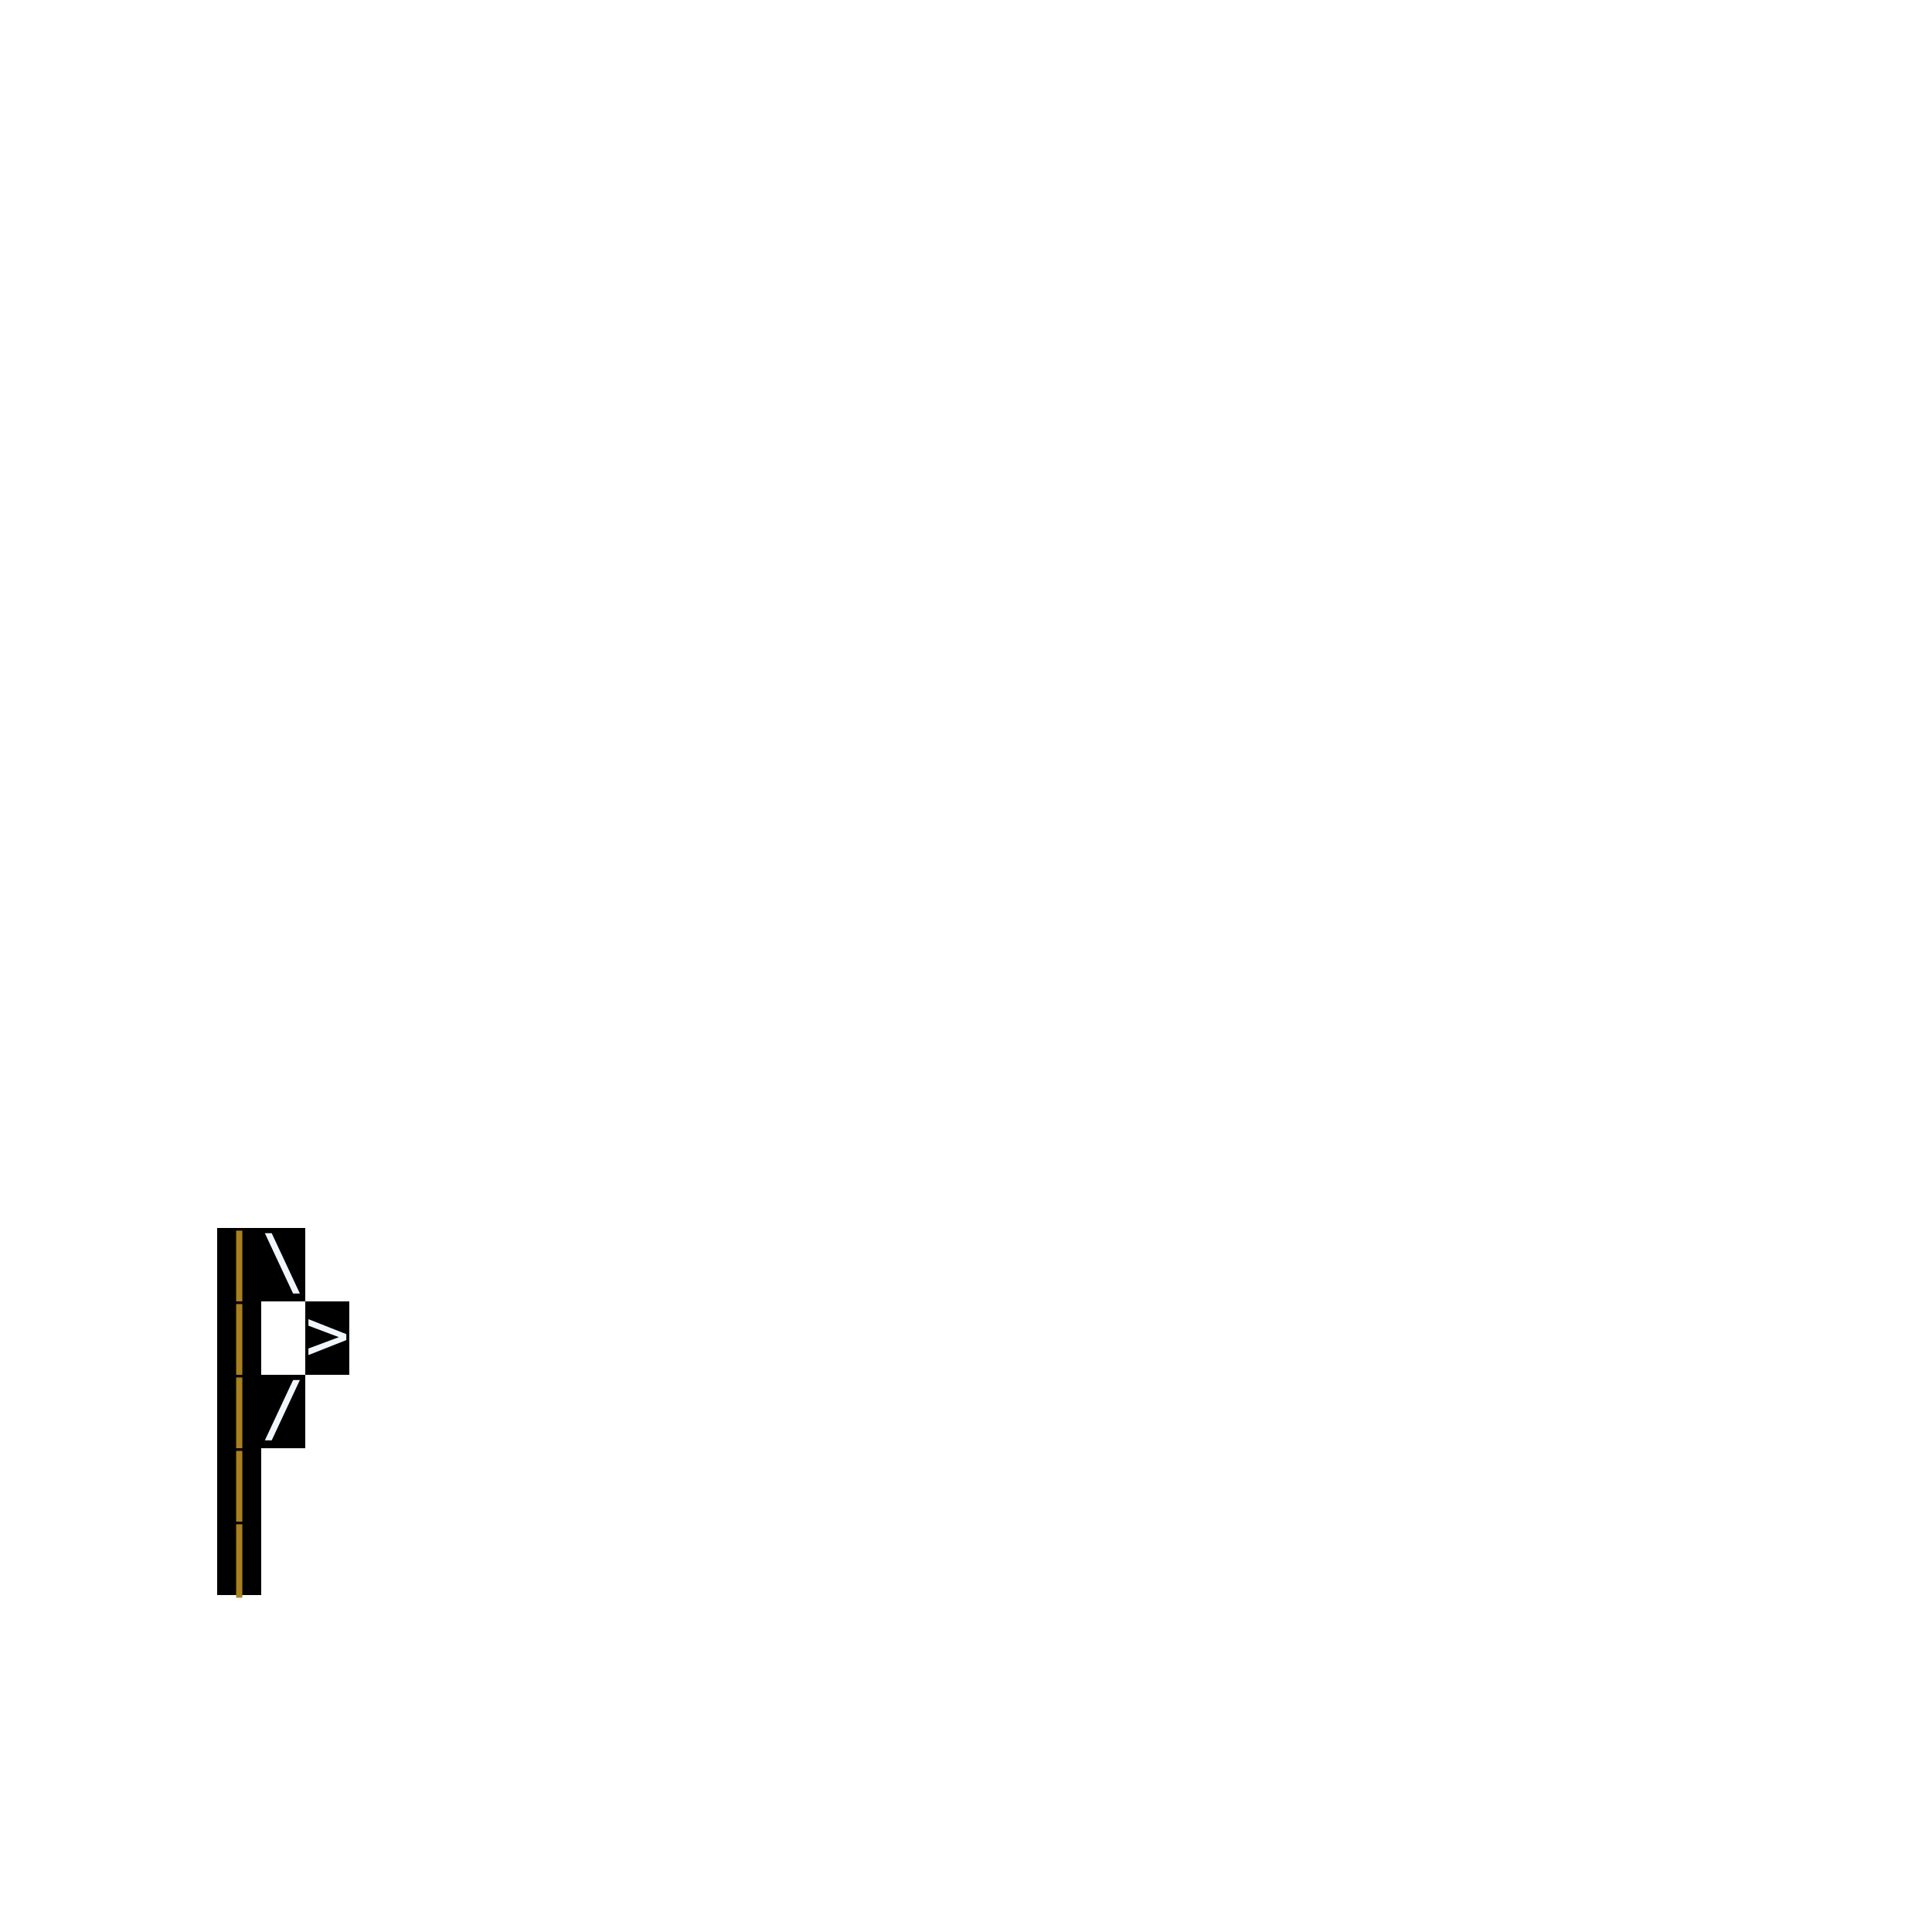
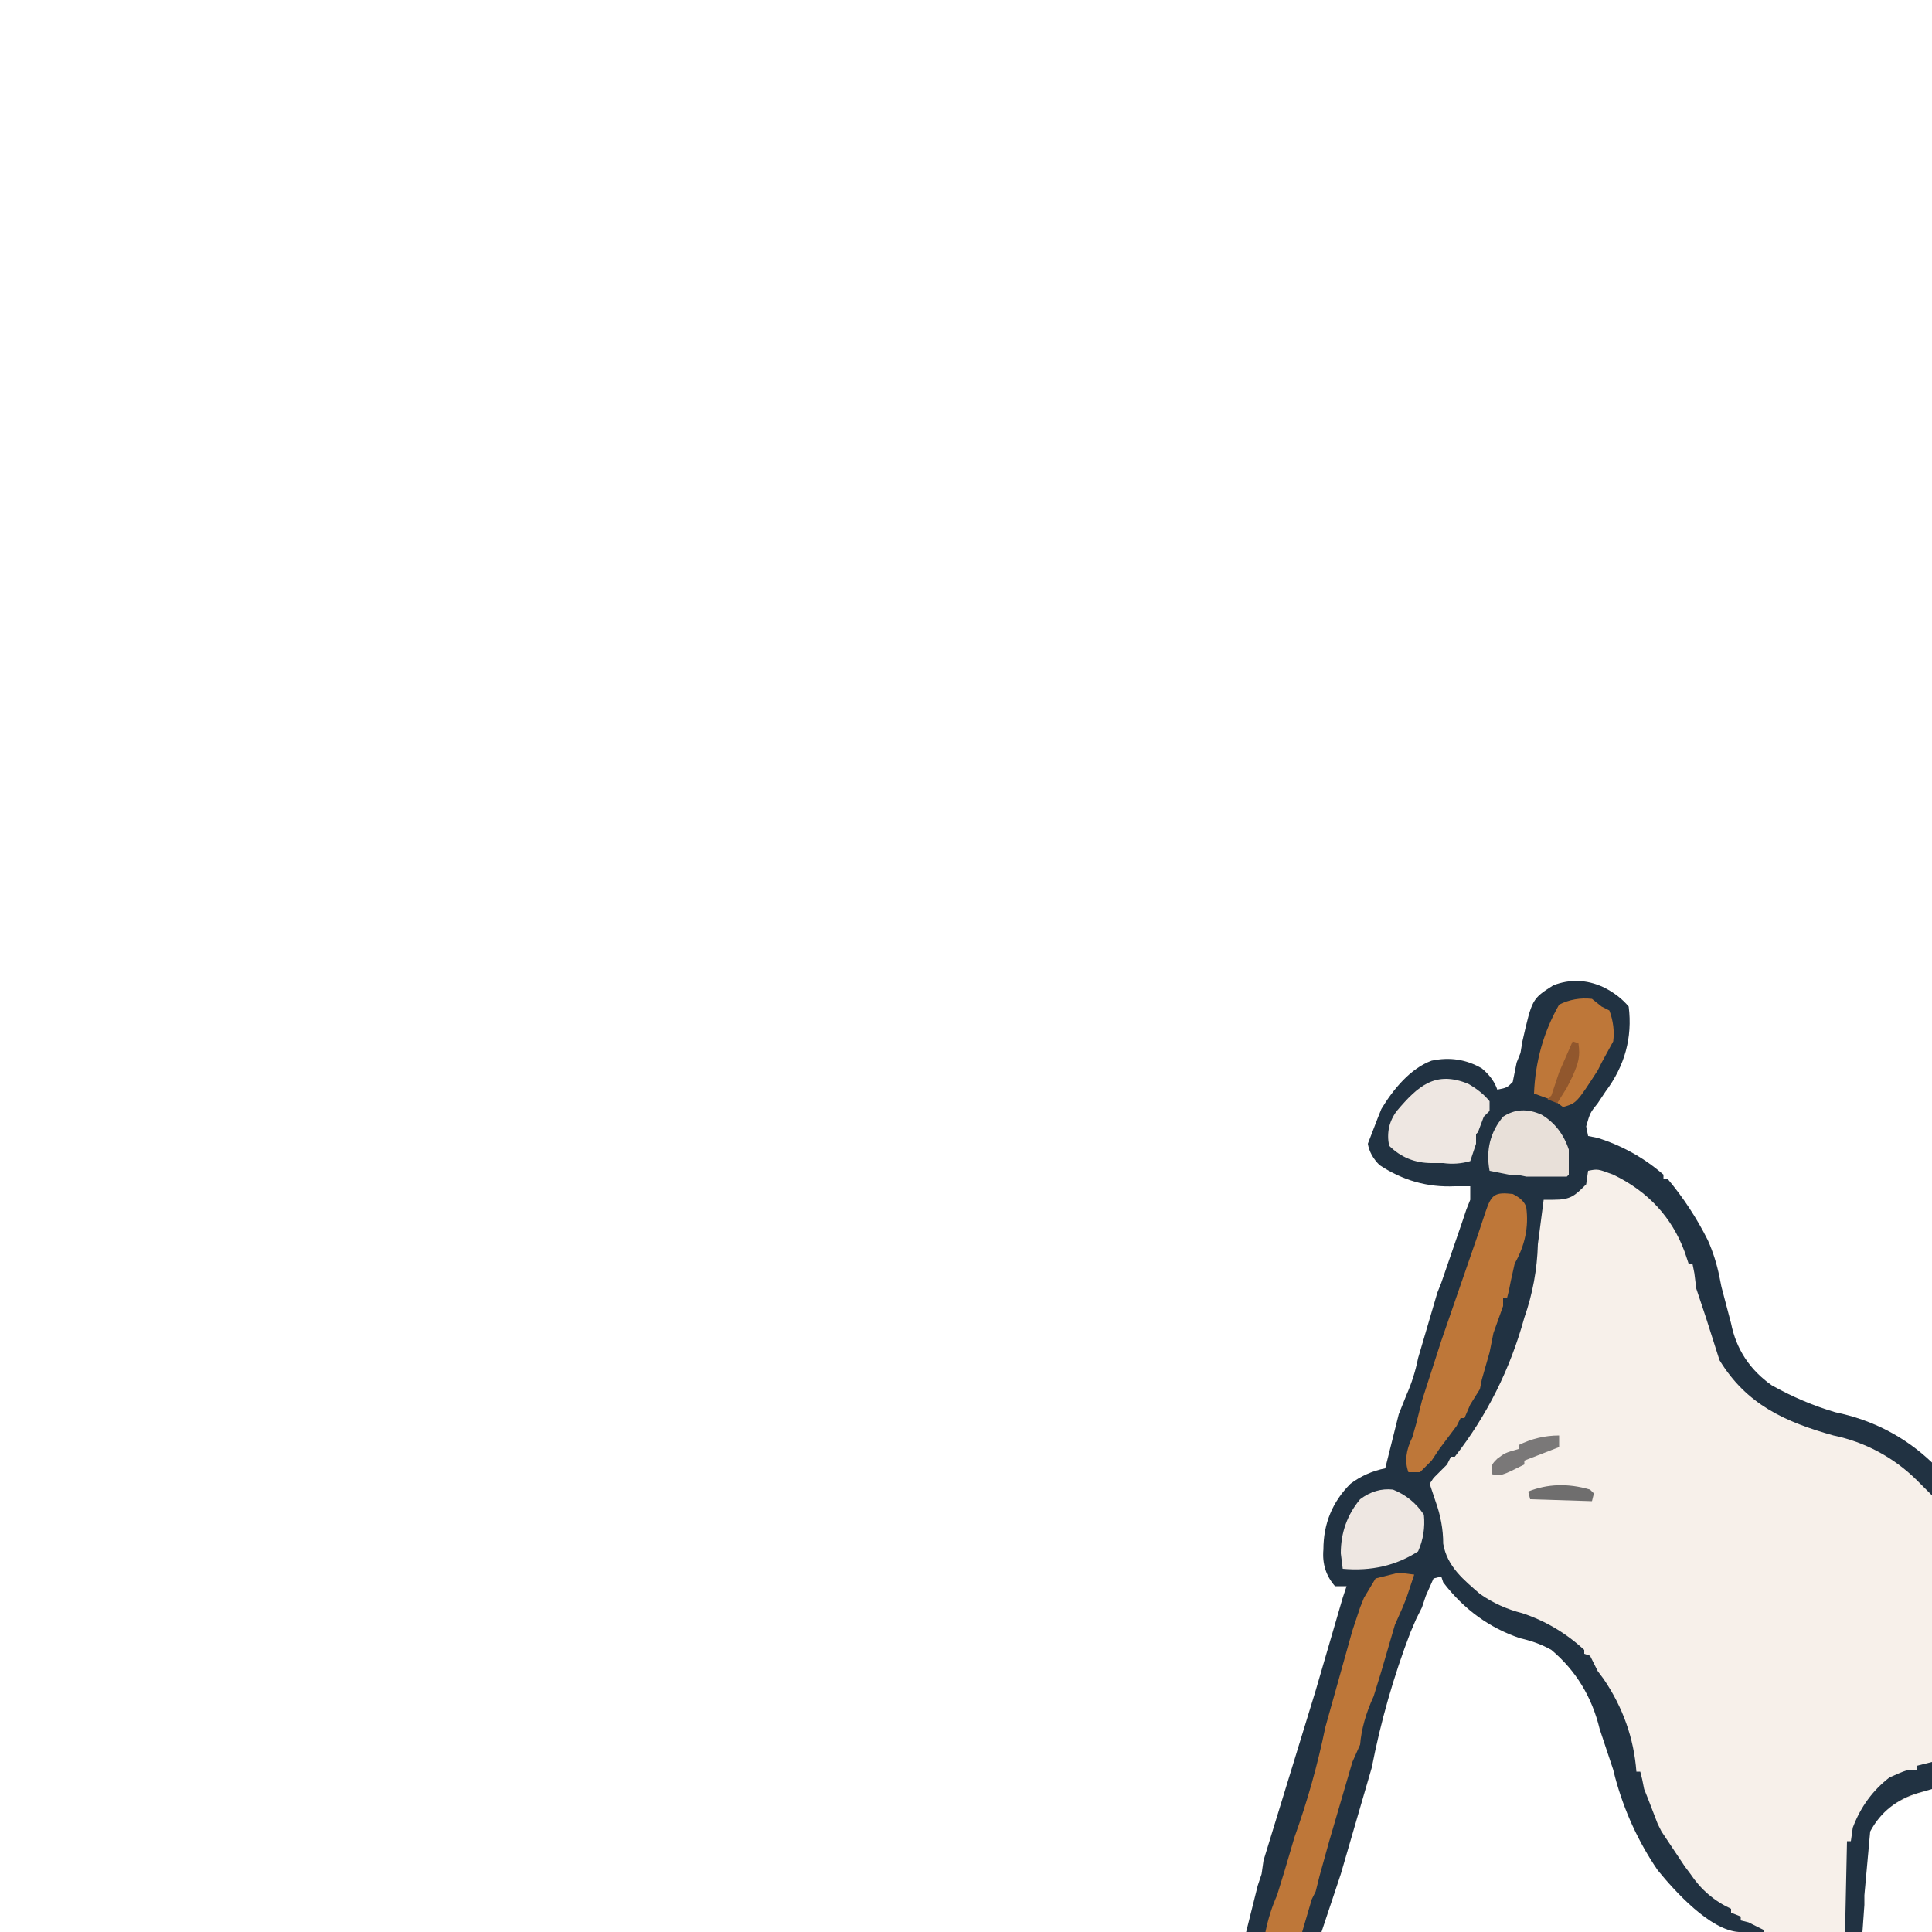
<svg xmlns="http://www.w3.org/2000/svg" viewBox="0 0 1000 1000">
-   <rect x="112.4" y="635.6" width="22.8" height="38" class="s" />
-   <rect x="135.2" y="635.6" width="22.8" height="38" class="s" />
-   <text y="666.0" font-family="monospace" font-size="38" xml:space="preserve">
-     <tspan x="112.4" fill="#a8801f">|</tspan>
-     <tspan x="135.2" fill="#f0f6fc">\</tspan>
-   </text>
-   <rect x="112.4" y="673.6" width="22.8" height="38" class="s" />
-   <rect x="158.0" y="673.6" width="22.8" height="38" class="s" />
-   <text y="704.0" font-family="monospace" font-size="38" xml:space="preserve">
-     <tspan x="112.4" fill="#a8801f">|</tspan>
-     <tspan x="158.0" fill="#f0f6fc">&gt;</tspan>
-   </text>
-   <rect x="112.4" y="711.6" width="22.8" height="38" class="s" />
-   <rect x="135.2" y="711.6" width="22.8" height="38" class="s" />
-   <text y="742.0" font-family="monospace" font-size="38" xml:space="preserve">
-     <tspan x="112.4" fill="#a8801f">|</tspan>
-     <tspan x="135.2" fill="#f0f6fc">/</tspan>
-   </text>
-   <rect x="112.4" y="749.6" width="22.8" height="38" class="s" />
-   <text y="780.0" font-family="monospace" font-size="38" xml:space="preserve">
-     <tspan x="112.4" fill="#a8801f">|</tspan>
-   </text>
-   <rect x="112.4" y="787.6" width="22.8" height="38" class="s" />
-   <text y="818.0" font-family="monospace" font-size="38" xml:space="preserve">
-     <tspan x="112.4" fill="#a8801f">|</tspan>
-   </text>
+   <path fill="#F7F0EA" d="M830 511q8 4 13 10 3 24-12 44l-4 6c-4 5-4 5-6 12l1 5 5 1q19 6 34 19v2h2a163 163 0 0 1 21 32q4 9 6 19l1 5 5 19q4 20 21 32 16 9 33 14 29 6 50 26v169l-11 4q-14 5-21 18l-3 33v5l-1 14h-53l-5 1c-17 0-31-15-43-27-14-16-20-34-27-54l-1-4-7-21q-6-25-25-41-7-4-16-6-24-8-40-29l-1-3-4 1-4 9-2 6-3 6-3 7q-13 34-20 70l-16 55-3 9-7 21h-39l6-24 2-6 1-7 27-88 14-48 2-6h-6q-7-8-6-19 0-20 14-34 8-6 18-8l7-28 4-10q4-9 6-19l10-34 2-5 11-32 2-6 2-5v-7h-8q-21 1-39-11-5-5-6-11l5-13 2-5c6-10 15-21 26-25q14-3 26 4 6 5 8 11c5-1 5-1 8-4l2-10 2-5 1-6c5-22 5-22 16-29q13-5 26 1" />
+   <path fill="#213242" d="M830 511q8 4 13 10 3 24-12 44l-4 6c-4 5-4 5-6 12l1 5 5 1q19 6 34 19v2h2a163 163 0 0 1 21 32q4 9 6 19l1 5 5 19q4 20 21 32 16 9 33 14 29 6 50 26v17l-8-8a86 86 0 0 0-43-23c-25-7-45-16-59-39l-7-22-5-15-1-8-1-5h-2l-2-6q-10-27-37-40c-8-3-8-3-13-2l-1 7c-6 6-8 8-17 8h-5l-3 23a125 125 0 0 1-7 38q-11 40-36 72h-2l-2 4-7 7-2 3 3 9q4 11 4 22c2 12 11 19 19 26q10 7 22 10 18 6 32 19v2l3 1 4 8 3 4q15 22 17 48h2l1 4 1 5 2 5 5 13 2 4 12 18 3 4q8 12 21 18v2l5 2v2l4 1 8 4v1h-13c-15-1-33-21-42-32q-15-22-22-48l-1-4-7-21q-6-25-25-41-7-4-16-6-24-8-40-29l-1-3-4 1-4 9-2 6-3 6-3 7q-13 34-20 70l-16 55-3 9-7 21h-39l6-24 2-6 1-7 27-88 14-48 2-6h-6q-7-8-6-19 0-20 14-34 8-6 18-8l7-28 4-10q4-9 6-19l10-34 2-5 11-32 2-6 2-5v-7h-8q-21 1-39-11-5-5-6-11l5-13 2-5c6-10 15-21 26-25q14-3 26 4 6 5 8 11c5-1 5-1 8-4l2-10 2-5 1-6c5-22 5-22 16-29q13-5 26 1" />
+   <path fill="#BE7739" d="m732 815-4 12-2 5-4 9-7 24-4 13q-6 13-7 25l-4 9-12 41-5 18-2 8-2 4-5 17h-19q2-10 6-19l4-13 5-17a413 413 0 0 0 16-57l14-50 4-12 2-5 6-10 8-2 4-1zm51-197q6 3 7 7 2 15-6 29l-2 9-1 5-1 4h-2v4l-5 14-2 10-4 14-1 5-5 8-3 7h-2l-2 4-9 12-4 6-6 6h-6q-3-8 2-18l2-7 1-4 2-8 10-31 19-55 4-12c3-9 5-10 14-9" />
+   <path fill="#EEE7E2" d="M760 561q7 4 11 9v5l-3 3-3 8-1 1v5l-3 9q-7 2-14 1h-6q-13 0-22-9-2-10 4-18c11-13 20-21 37-14" />
+   <path fill="#BE7739" d="m824 517 5 4 4 2q3 8 2 16l-6 11-2 4c-11 17-11 17-18 19l-4-3-11-4q1-25 13-46 8-4 17-3" />
+   <path fill="#EEE7E2" d="M721 771q10 4 16 13 1 10-3 19-17 11-39 9l-1-8q0-16 10-28 8-6 17-5" />
+   <path fill="#E8E0D9" d="M798 577q10 6 14 18v13l-1 1h-21l-5-1h-4l-10-2q-3-16 7-28 9-6 20-1" />
+   <path fill="#213242" d="M1000 912v14l-7 2q-17 5-25 20l-3 33v5l-1 14h-9l1-47h2l1-7q6-16 19-26c9-4 9-4 14-4v-2z" />
+   <path fill="#7A7878" d="M807 743v6l-18 7v2c-12 6-12 6-17 5 0-5 0-5 3-8 4-3 4-3 11-5v-2q10-5 21-5" />
+   <path fill="#6F6E6E" d="m823 771 2 2-1 4-32-1-1-4q15-6 32-1" />
+   <path fill="#91572D" d="m814 539 3 1c1 7 0 10-3 17l-3 6-5 8-5-2 2-2 4-12z" />
</svg>
